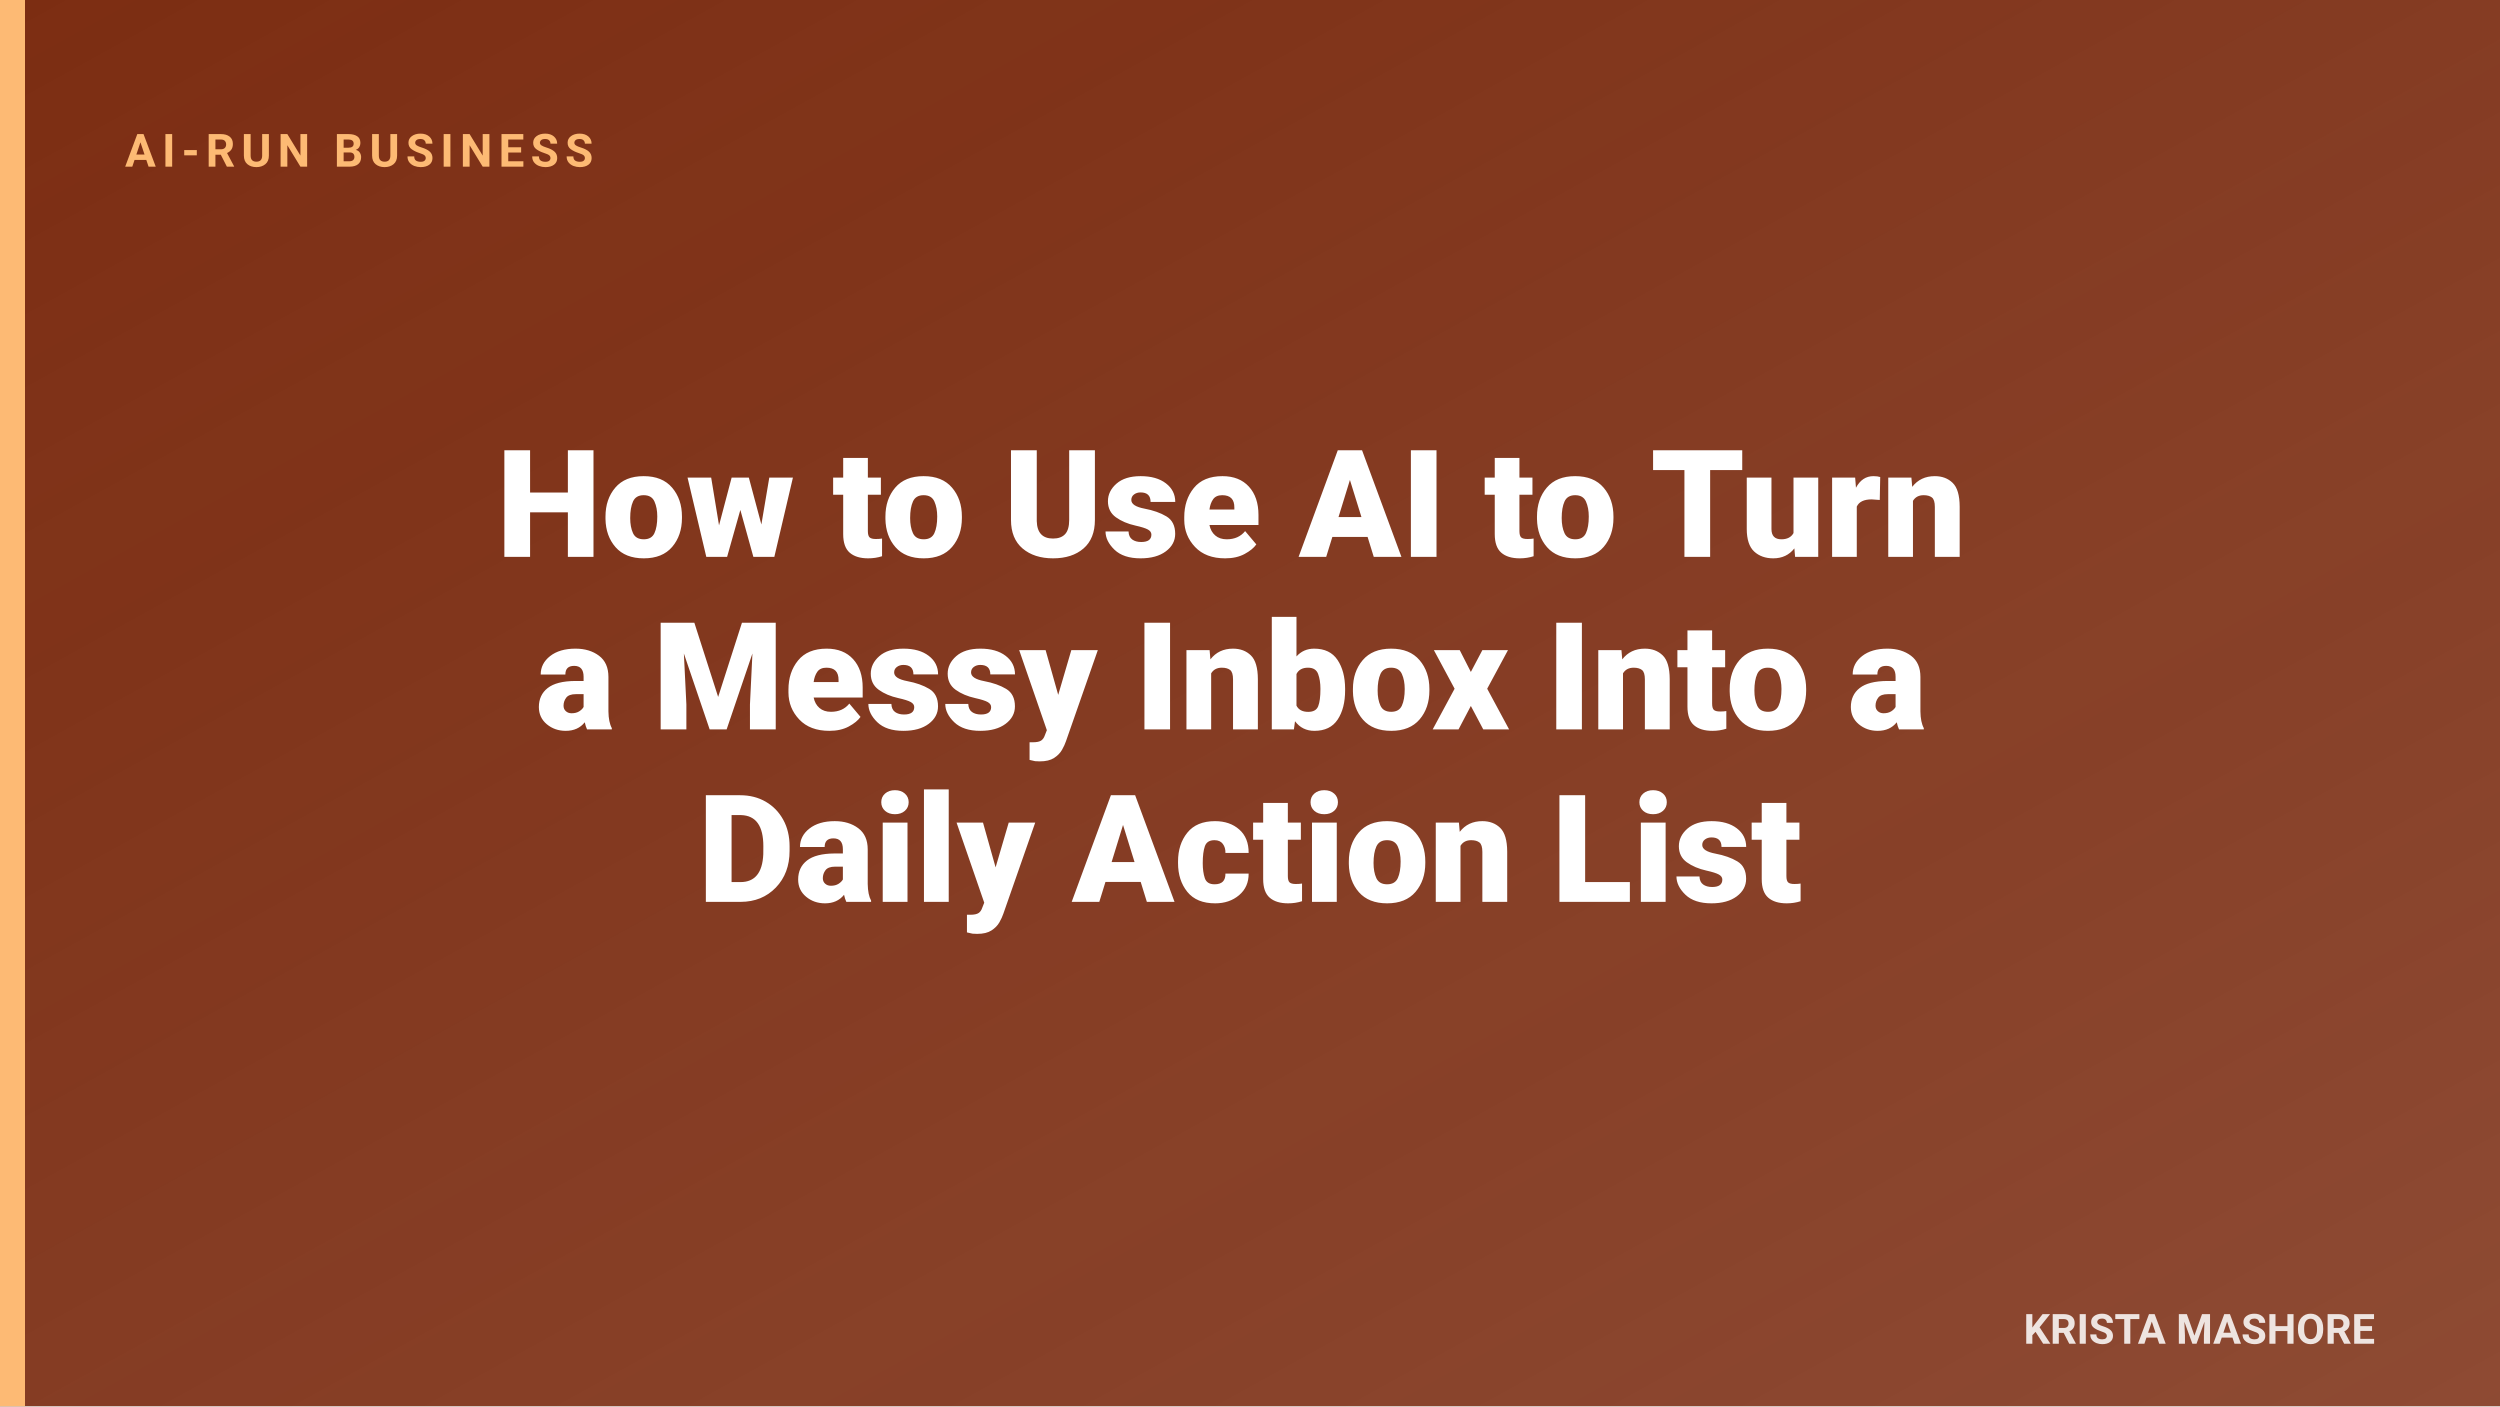
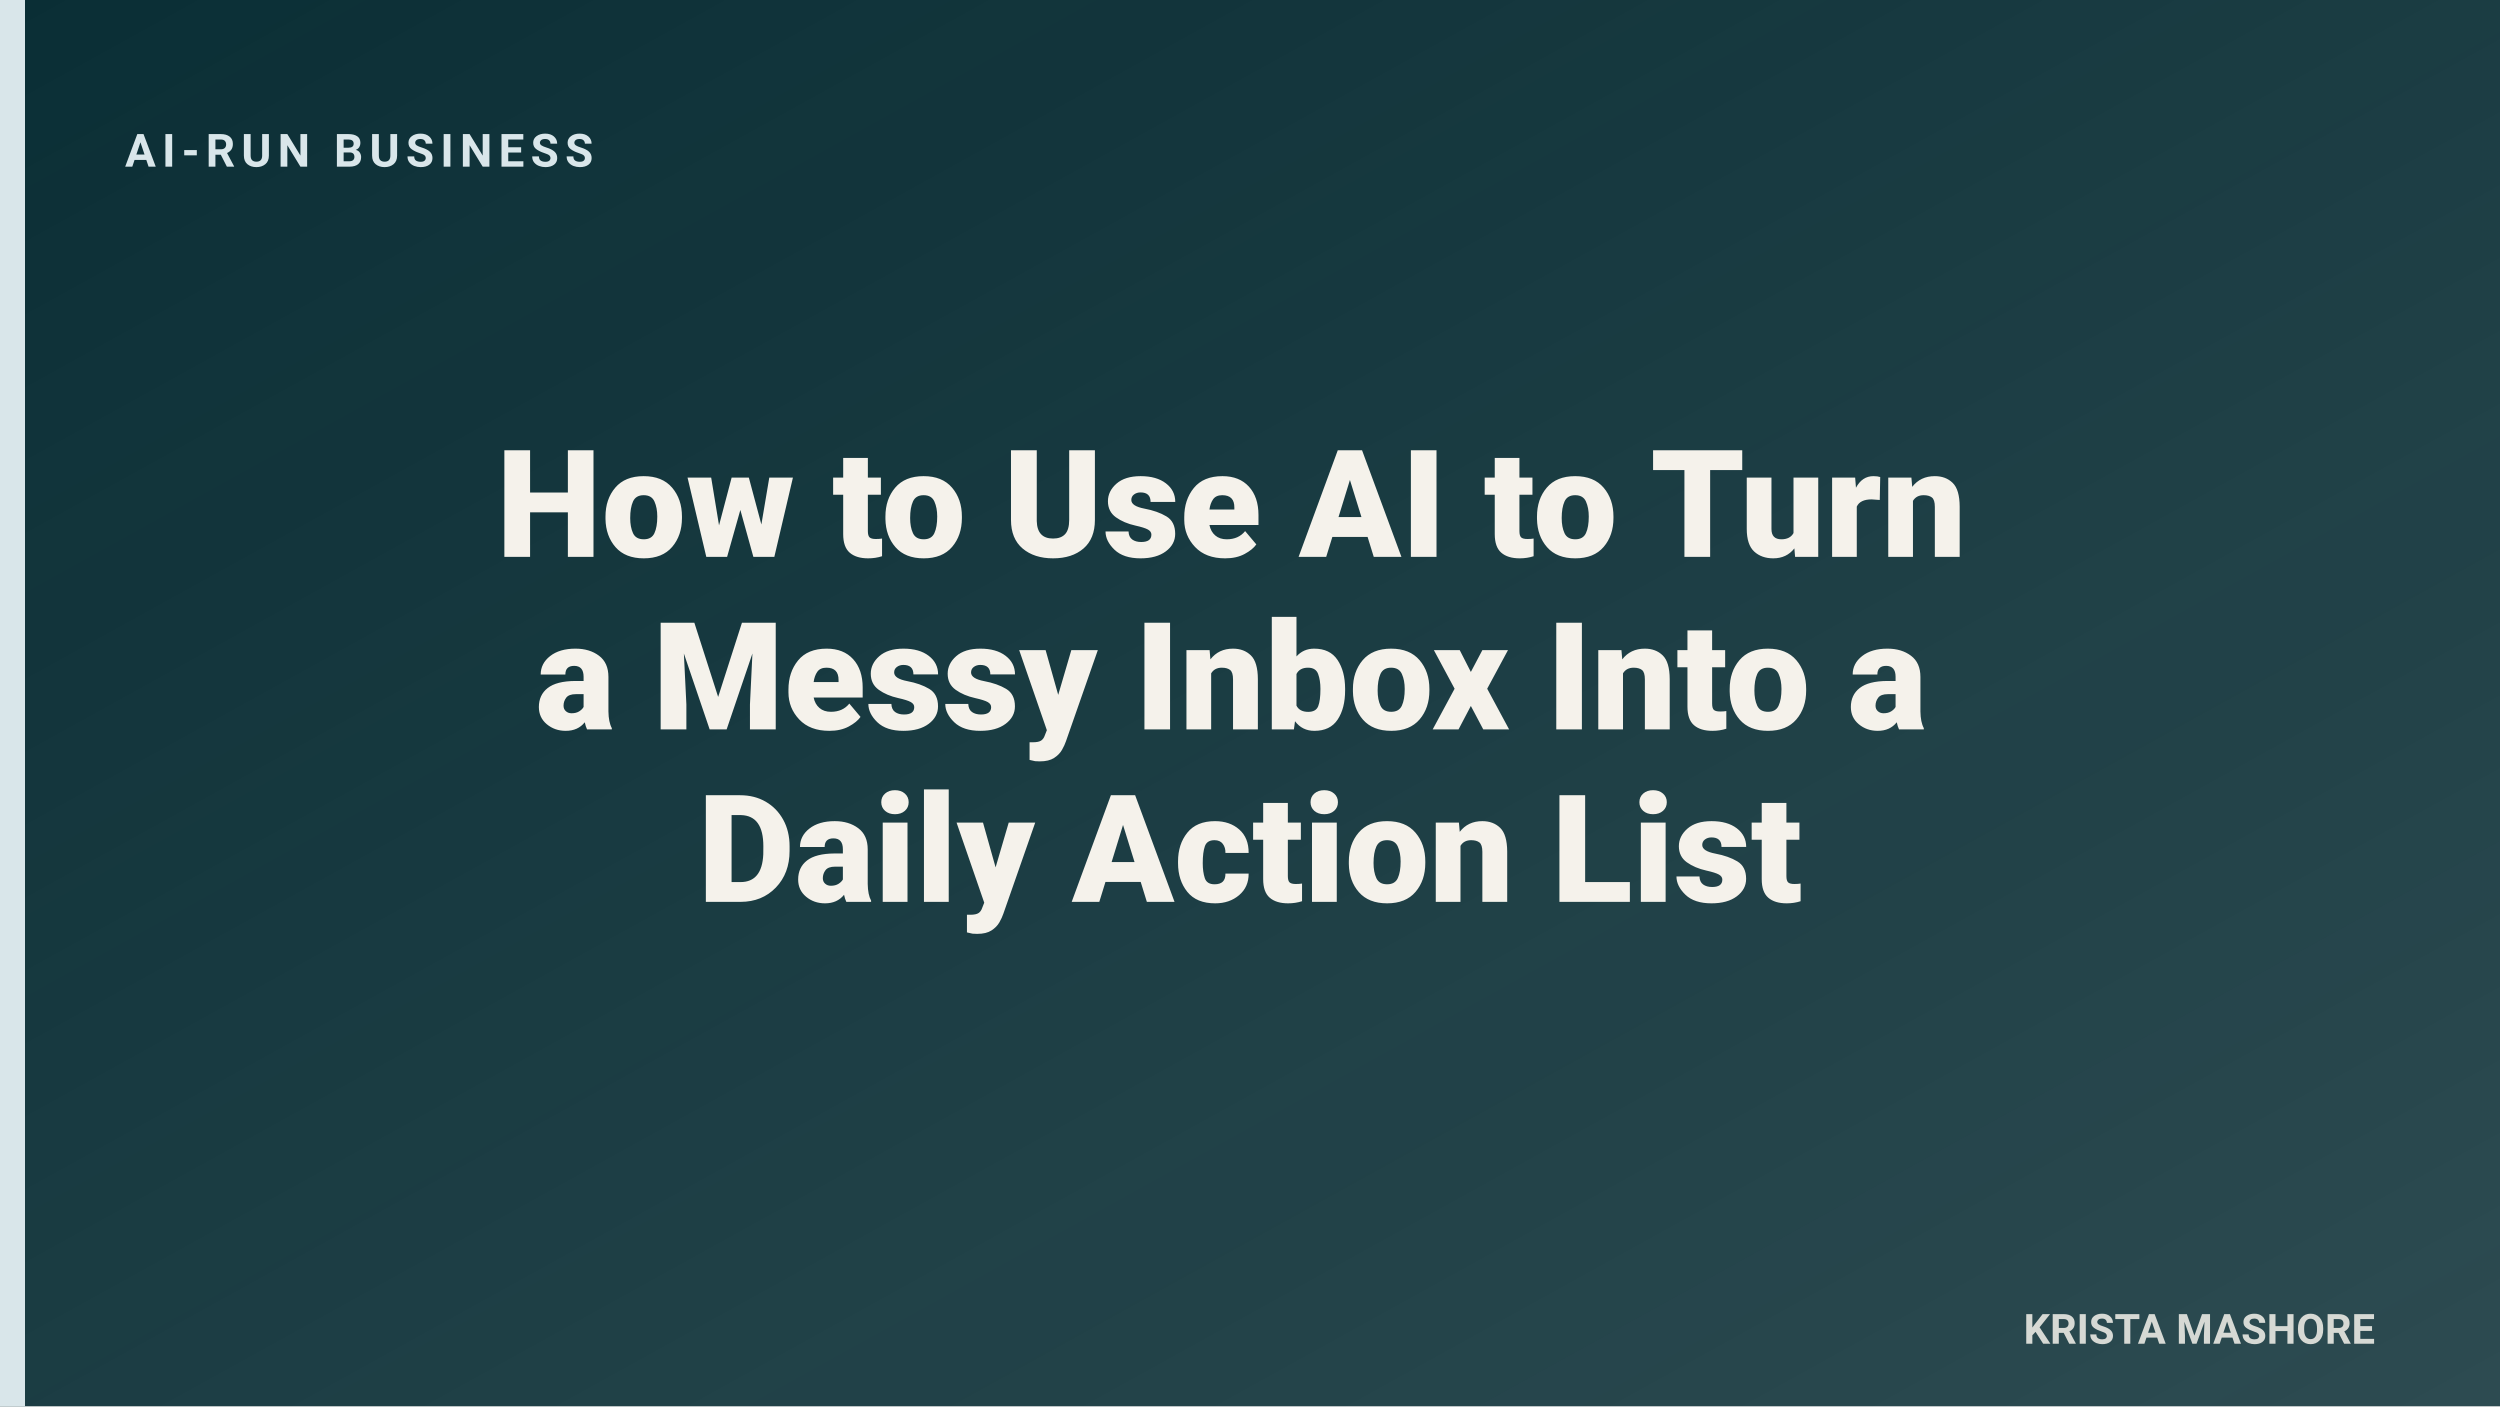
<svg xmlns="http://www.w3.org/2000/svg" width="1200" height="675" viewBox="0 0 1200 675" role="img" aria-label="How to Use AI to Turn a Messy Inbox Into a Daily Action List">
  <defs>
    <linearGradient id="bg" x1="0%" y1="0%" x2="100%" y2="100%">
-       <stop offset="0%" stop-color="#7C2D12" />
-       <stop offset="100%" stop-color="#7C2D12" stop-opacity="0.85" />
+       <stop offset="0%" stop-color="#0A2E35" />
+       <stop offset="100%" stop-color="#0A2E35" stop-opacity="0.85" />
    </linearGradient>
  </defs>
  <rect width="1200" height="675" fill="url(#bg)" />
-   <rect x="0" y="0" width="12" height="675" fill="#FDBA74" />
-   <text x="60" y="80" font-family="-apple-system, BlinkMacSystemFont, 'Segoe UI', Roboto, sans-serif" font-size="22" font-weight="600" fill="#FDBA74" letter-spacing="3">AI-RUN BUSINESS</text>
-   <text font-family="-apple-system, BlinkMacSystemFont, 'Segoe UI', Roboto, sans-serif" font-size="72" font-weight="800" fill="#FFFFFF" text-anchor="middle">
+   <rect x="0" y="0" width="12" height="675" fill="#D9E6EA" />
+   <text x="60" y="80" font-family="-apple-system, BlinkMacSystemFont, 'Segoe UI', Roboto, sans-serif" font-size="22" font-weight="600" fill="#D9E6EA" letter-spacing="3">AI-RUN BUSINESS</text>
+   <text font-family="-apple-system, BlinkMacSystemFont, 'Segoe UI', Roboto, sans-serif" font-size="72" font-weight="800" fill="#F5F2EB" text-anchor="middle">
    <tspan x="600" y="267.3">How to Use AI to Turn</tspan>
    <tspan x="600" y="350.1">a Messy Inbox Into a</tspan>
    <tspan x="600" y="432.9">Daily Action List</tspan>
  </text>
-   <text x="1140" y="645" font-family="-apple-system, BlinkMacSystemFont, 'Segoe UI', Roboto, sans-serif" font-size="20" font-weight="600" fill="#FFFFFF" text-anchor="end" opacity="0.85">KRISTA MASHORE</text>
+   <text x="1140" y="645" font-family="-apple-system, BlinkMacSystemFont, 'Segoe UI', Roboto, sans-serif" font-size="20" font-weight="600" fill="#F5F2EB" text-anchor="end" opacity="0.85">KRISTA MASHORE</text>
</svg>
